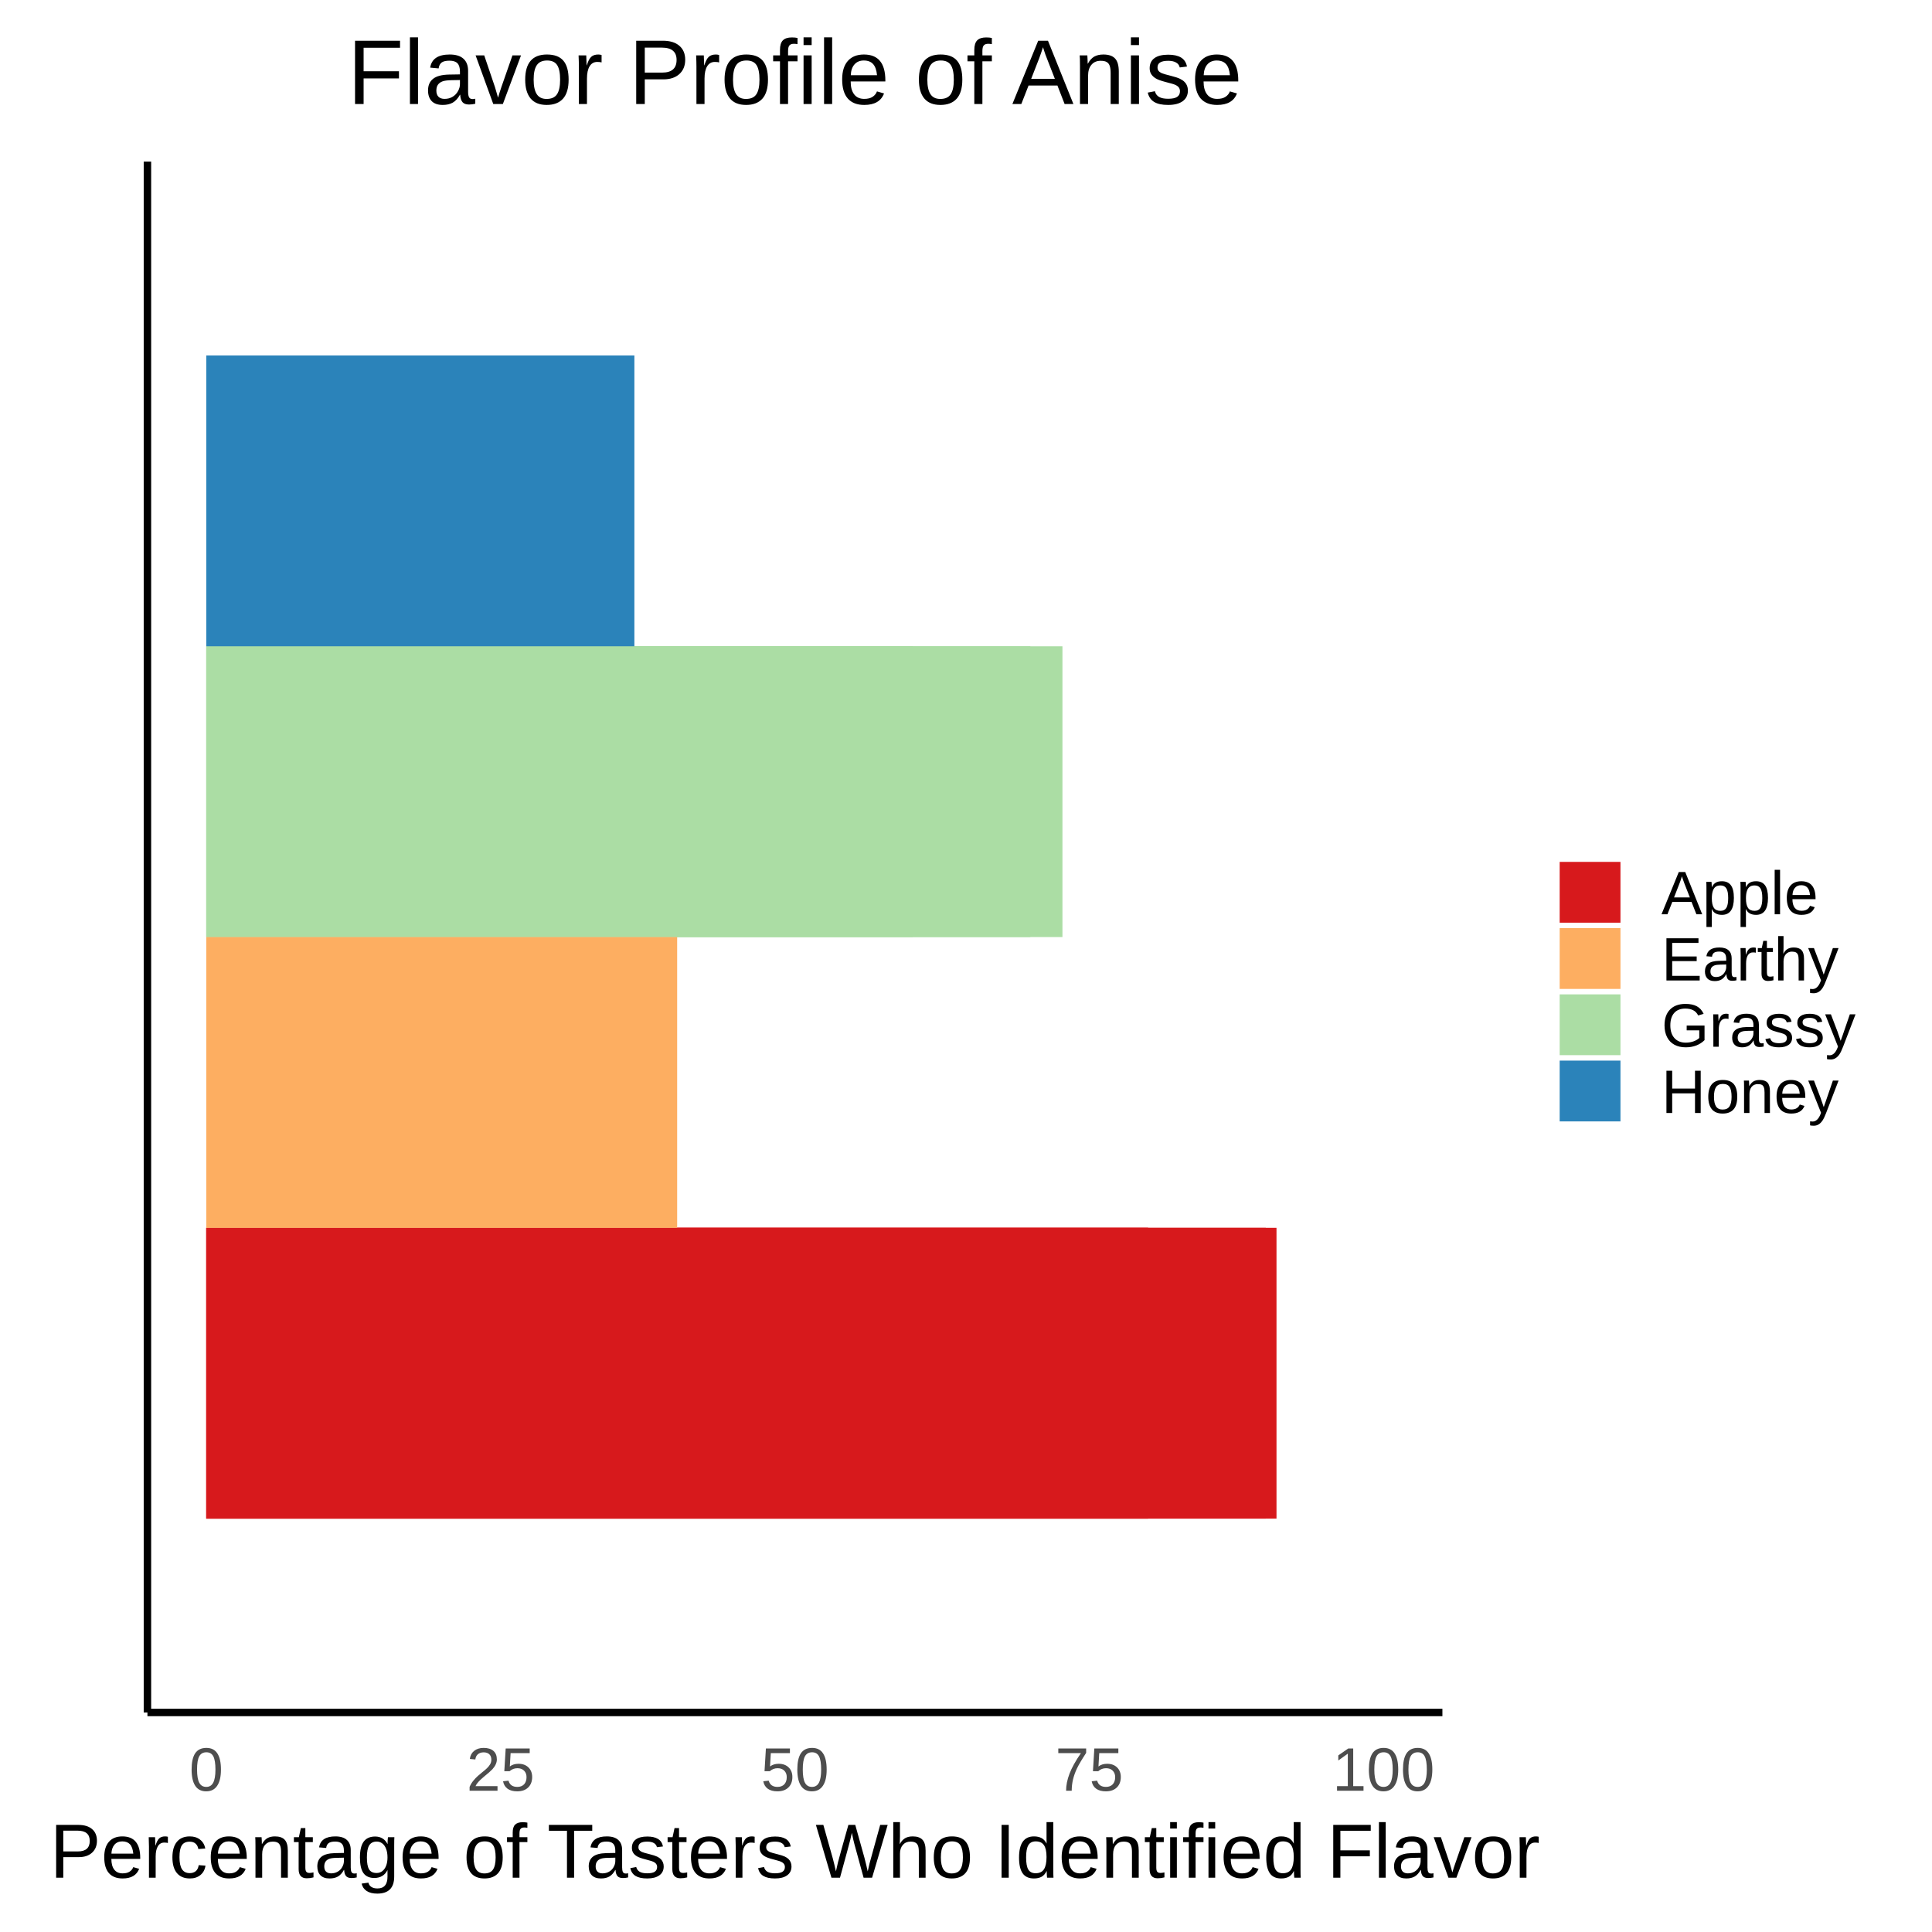
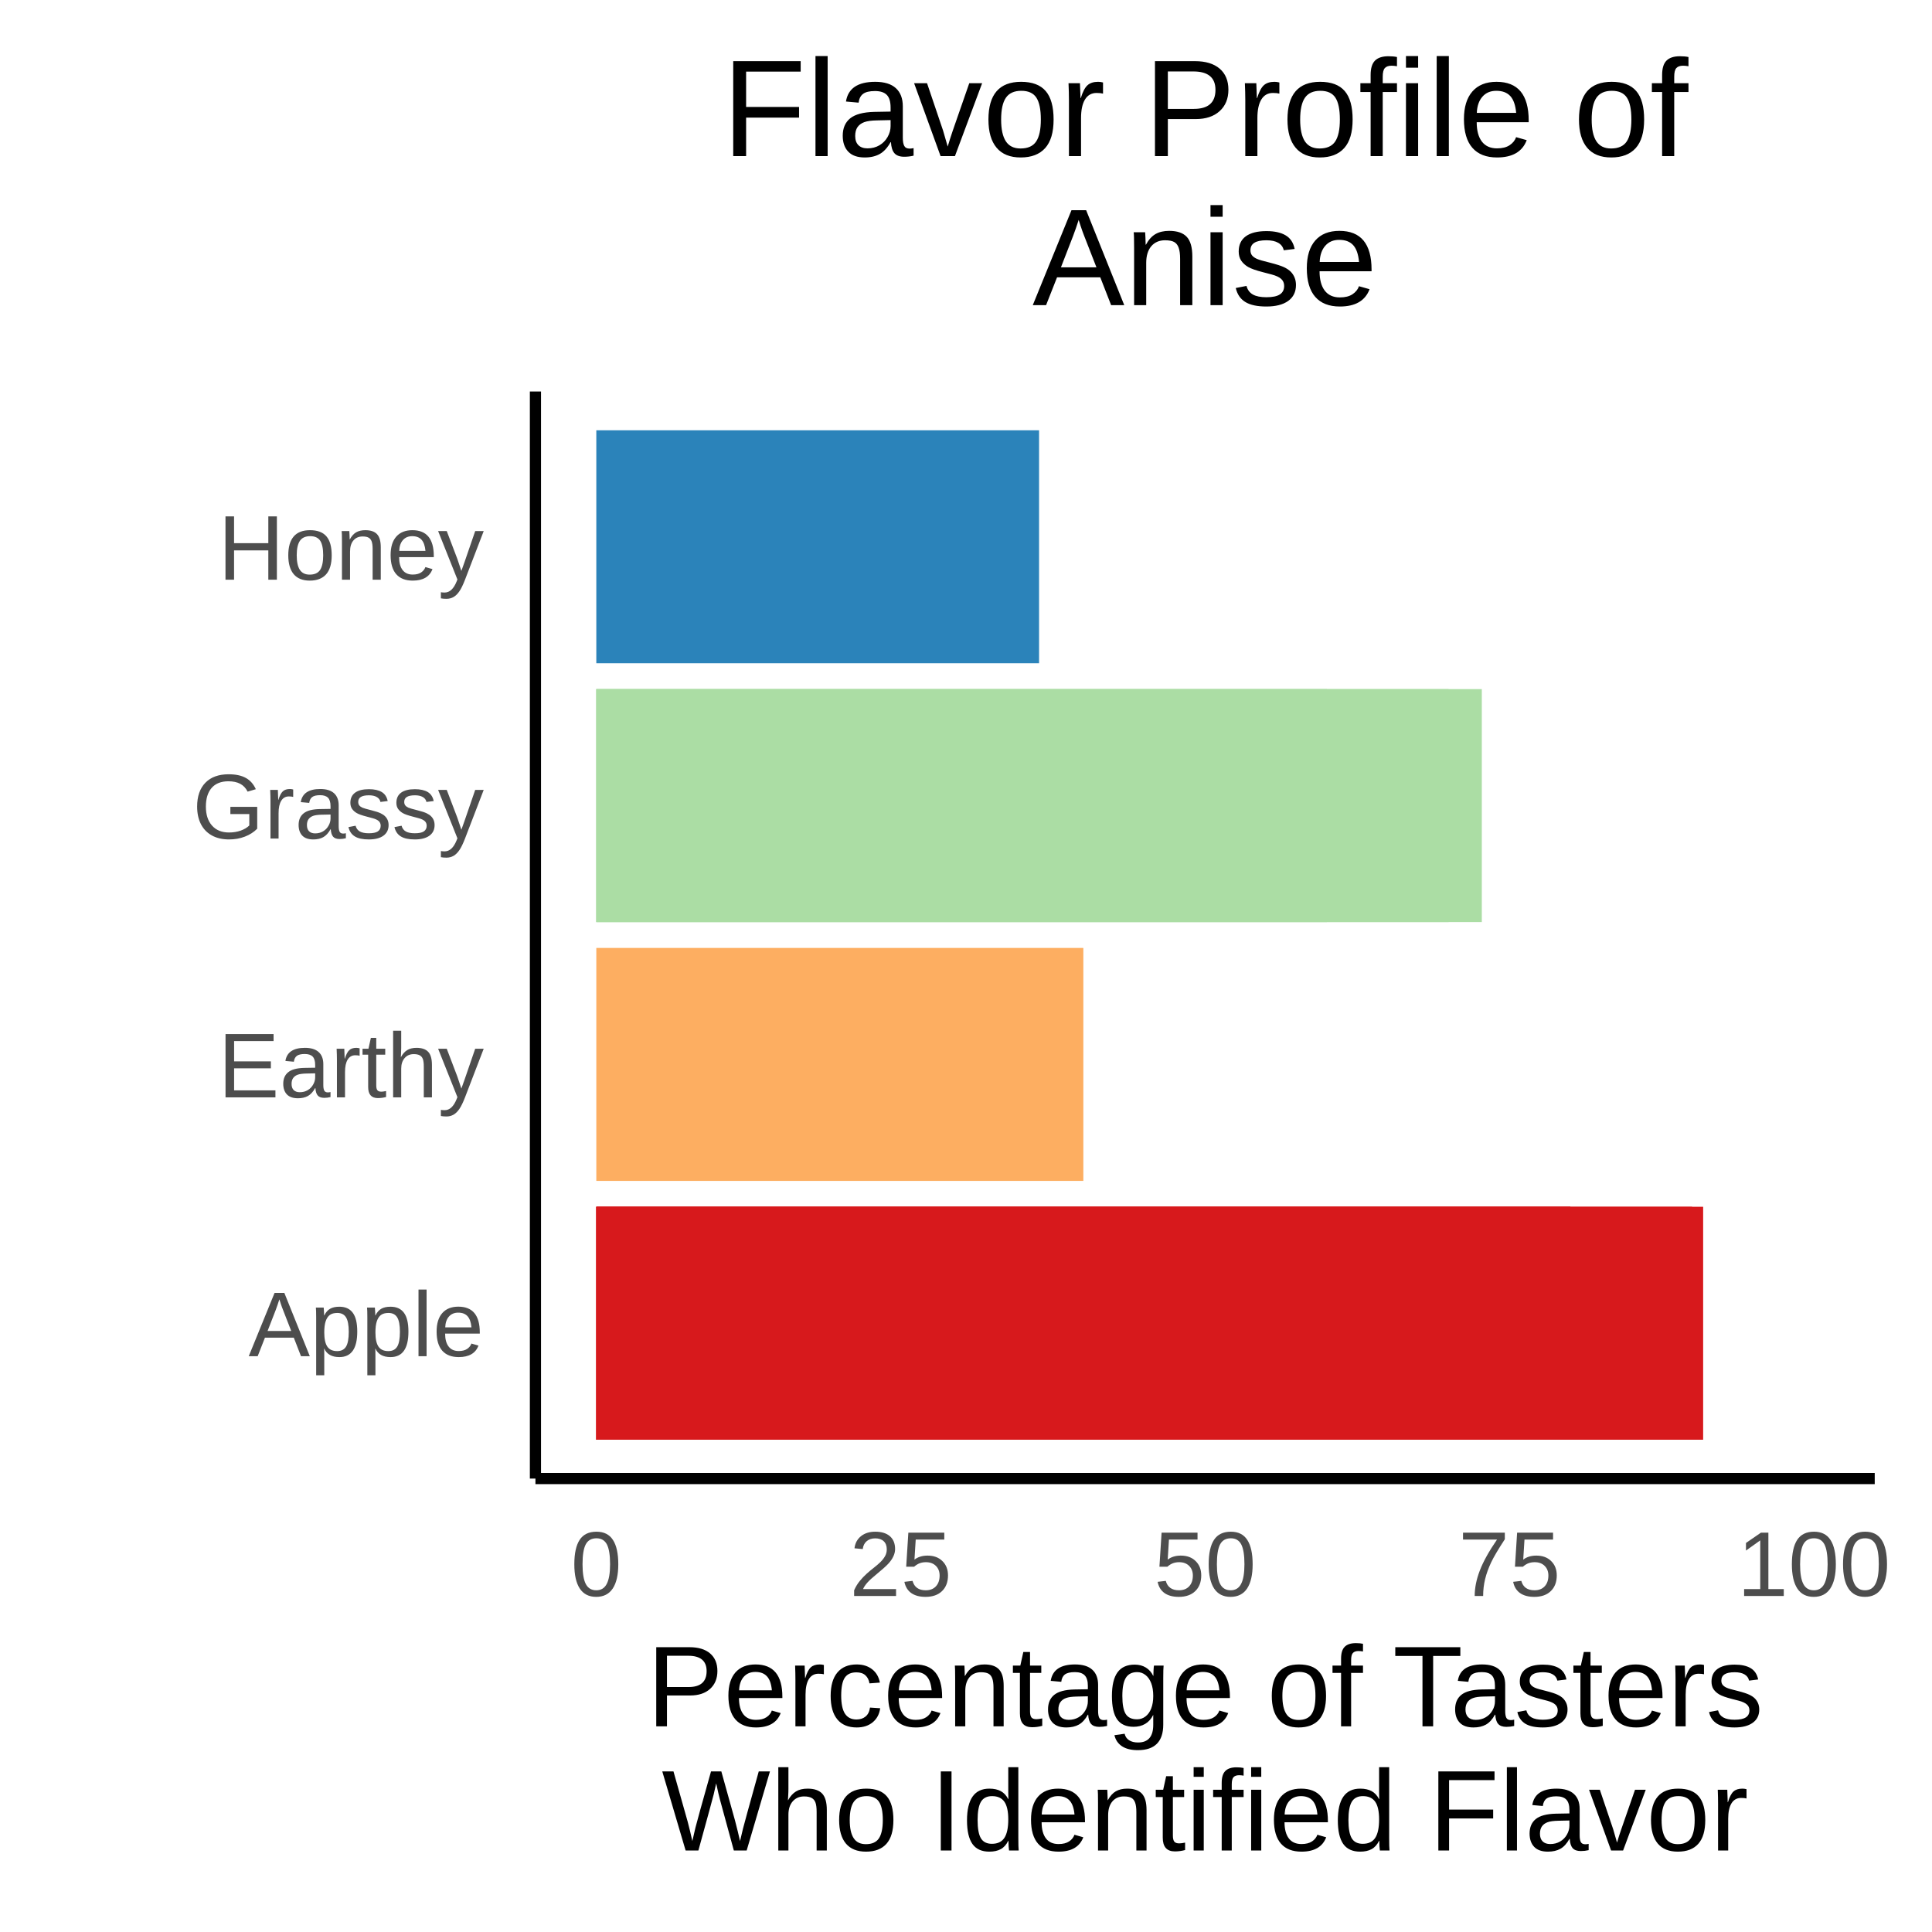
<svg xmlns="http://www.w3.org/2000/svg" class="svglite" width="504.00pt" height="504.00pt" viewBox="0 0 504.00 504.00">
  <defs>
    <style type="text/css">
    .svglite line, .svglite polyline, .svglite polygon, .svglite path, .svglite rect, .svglite circle {
      fill: none;
      stroke: #000000;
      stroke-linecap: round;
      stroke-linejoin: round;
      stroke-miterlimit: 10.00;
    }
    .svglite text {
      white-space: pre;
    }
  </style>
  </defs>
  <rect width="100%" height="100%" style="stroke: none; fill: #FFFFFF;" />
  <defs>
    <clipPath id="cpMC4wMHw1MDQuMDB8MC4wMHw1MDQuMDA=">
      <rect x="0.00" y="0.00" width="504.00" height="504.00" />
    </clipPath>
  </defs>
  <g clip-path="url(#cpMC4wMHw1MDQuMDB8MC4wMHw1MDQuMDA=)">
-     <rect x="0.00" y="0.00" width="504.00" height="504.00" style="stroke-width: 1.94; stroke: #FFFFFF; fill: #FFFFFF;" />
+     <rect x="0.00" y="0.00" width="504.00" height="504.00" style="stroke-width: 2.91; stroke: #FFFFFF; fill: #FFFFFF;" />
  </g>
  <defs>
-     <clipPath id="cpMzguNDZ8Mzc2LjI4fDQyLjE2fDQ0Ni43Mw==">
-       <rect x="38.46" y="42.16" width="337.82" height="404.57" />
+     <clipPath id="cpMTM5LjY4fDQ4OS4wNnwxMDIuMTN8Mzg1Ljcx">
+       <rect x="139.68" y="102.13" width="349.38" height="283.58" />
    </clipPath>
  </defs>
-   <g clip-path="url(#cpMzguNDZ8Mzc2LjI4fDQyLjE2fDQ0Ni43Mw==)">
-     <rect x="38.46" y="42.16" width="337.82" height="404.57" style="stroke-width: 1.94; stroke: none; fill: #FFFFFF;" />
-     <rect x="53.81" y="320.30" width="279.19" height="75.86" style="stroke-width: 1.07; stroke: none; stroke-linecap: butt; stroke-linejoin: miter; fill: #D7191C;" />
-     <rect x="53.81" y="320.30" width="276.40" height="75.86" style="stroke-width: 1.07; stroke: none; stroke-linecap: butt; stroke-linejoin: miter; fill: #D7191C;" />
-     <rect x="53.81" y="320.30" width="245.69" height="75.86" style="stroke-width: 1.07; stroke: none; stroke-linecap: butt; stroke-linejoin: miter; fill: #D7191C;" />
-     <rect x="53.81" y="320.30" width="245.69" height="75.86" style="stroke-width: 1.07; stroke: none; stroke-linecap: butt; stroke-linejoin: miter; fill: #D7191C;" />
-     <rect x="53.81" y="168.59" width="223.35" height="75.86" style="stroke-width: 1.07; stroke: none; stroke-linecap: butt; stroke-linejoin: miter; fill: #ABDDA4;" />
-     <rect x="53.81" y="168.59" width="214.98" height="75.86" style="stroke-width: 1.07; stroke: none; stroke-linecap: butt; stroke-linejoin: miter; fill: #ABDDA4;" />
-     <rect x="53.81" y="168.59" width="184.27" height="75.86" style="stroke-width: 1.07; stroke: none; stroke-linecap: butt; stroke-linejoin: miter; fill: #ABDDA4;" />
-     <rect x="53.81" y="244.45" width="122.84" height="75.86" style="stroke-width: 1.07; stroke: none; stroke-linecap: butt; stroke-linejoin: miter; fill: #FDAE61;" />
-     <rect x="53.81" y="92.73" width="111.68" height="75.86" style="stroke-width: 1.07; stroke: none; stroke-linecap: butt; stroke-linejoin: miter; fill: #2B83BA;" />
+   <g clip-path="url(#cpMTM5LjY4fDQ4OS4wNnwxMDIuMTN8Mzg1Ljcx)">
+     <rect x="139.68" y="102.13" width="349.38" height="283.58" style="stroke-width: 2.91; stroke: none; fill: #FFFFFF;" />
+     <rect x="155.56" y="314.81" width="288.74" height="60.77" style="stroke-width: 1.07; stroke: none; stroke-linecap: butt; stroke-linejoin: miter; fill: #D7191C;" />
+     <rect x="155.56" y="314.81" width="285.86" height="60.77" style="stroke-width: 1.07; stroke: none; stroke-linecap: butt; stroke-linejoin: miter; fill: #D7191C;" />
+     <rect x="155.56" y="314.81" width="254.10" height="60.77" style="stroke-width: 1.07; stroke: none; stroke-linecap: butt; stroke-linejoin: miter; fill: #D7191C;" />
+     <rect x="155.56" y="314.81" width="254.10" height="60.77" style="stroke-width: 1.07; stroke: none; stroke-linecap: butt; stroke-linejoin: miter; fill: #D7191C;" />
+     <rect x="155.56" y="179.77" width="231.00" height="60.77" style="stroke-width: 1.07; stroke: none; stroke-linecap: butt; stroke-linejoin: miter; fill: #ABDDA4;" />
+     <rect x="155.56" y="179.77" width="222.33" height="60.77" style="stroke-width: 1.07; stroke: none; stroke-linecap: butt; stroke-linejoin: miter; fill: #ABDDA4;" />
+     <rect x="155.56" y="179.77" width="190.57" height="60.77" style="stroke-width: 1.07; stroke: none; stroke-linecap: butt; stroke-linejoin: miter; fill: #ABDDA4;" />
+     <rect x="155.56" y="247.29" width="127.05" height="60.77" style="stroke-width: 1.07; stroke: none; stroke-linecap: butt; stroke-linejoin: miter; fill: #FDAE61;" />
+     <rect x="155.56" y="112.25" width="115.50" height="60.77" style="stroke-width: 1.07; stroke: none; stroke-linecap: butt; stroke-linejoin: miter; fill: #2B83BA;" />
  </g>
  <g clip-path="url(#cpMC4wMHw1MDQuMDB8MC4wMHw1MDQuMDA=)">
-     <polyline points="38.46,446.73 38.46,42.16 " style="stroke-width: 1.94; stroke-linecap: butt;" />
-     <polyline points="38.46,446.73 376.28,446.73 " style="stroke-width: 1.94; stroke-linecap: butt;" />
-     <text x="53.81" y="467.15" text-anchor="middle" style="font-size: 16.00px;fill: #4D4D4D; font-family: &quot;Arial&quot;;" textLength="8.90px" lengthAdjust="spacingAndGlyphs">0</text>
-     <text x="130.59" y="467.15" text-anchor="middle" style="font-size: 16.00px;fill: #4D4D4D; font-family: &quot;Arial&quot;;" textLength="17.80px" lengthAdjust="spacingAndGlyphs">25</text>
-     <text x="207.37" y="467.15" text-anchor="middle" style="font-size: 16.00px;fill: #4D4D4D; font-family: &quot;Arial&quot;;" textLength="17.80px" lengthAdjust="spacingAndGlyphs">50</text>
-     <text x="284.15" y="467.15" text-anchor="middle" style="font-size: 16.00px;fill: #4D4D4D; font-family: &quot;Arial&quot;;" textLength="17.80px" lengthAdjust="spacingAndGlyphs">75</text>
-     <text x="360.92" y="467.15" text-anchor="middle" style="font-size: 16.00px;fill: #4D4D4D; font-family: &quot;Arial&quot;;" textLength="26.70px" lengthAdjust="spacingAndGlyphs">100</text>
-     <text x="207.37" y="489.83" text-anchor="middle" style="font-size: 20.00px; font-family: &quot;Arial&quot;;" textLength="388.76px" lengthAdjust="spacingAndGlyphs">Percentage of Tasters Who Identified Flavor</text>
-     <rect x="396.20" y="185.68" width="97.83" height="117.54" style="stroke-width: 1.94; stroke: none; fill: #FFFFFF;" />
-     <rect x="406.17" y="224.13" width="17.28" height="17.28" style="stroke-width: 1.94; stroke: none; fill: #FFFFFF;" />
-     <rect x="406.87" y="224.84" width="15.86" height="15.86" style="stroke-width: 1.07; stroke: none; stroke-linecap: butt; stroke-linejoin: miter; fill: #D7191C;" />
-     <rect x="406.17" y="241.41" width="17.28" height="17.28" style="stroke-width: 1.94; stroke: none; fill: #FFFFFF;" />
-     <rect x="406.87" y="242.12" width="15.86" height="15.86" style="stroke-width: 1.07; stroke: none; stroke-linecap: butt; stroke-linejoin: miter; fill: #FDAE61;" />
-     <rect x="406.17" y="258.69" width="17.28" height="17.28" style="stroke-width: 1.94; stroke: none; fill: #FFFFFF;" />
-     <rect x="406.87" y="259.40" width="15.86" height="15.86" style="stroke-width: 1.07; stroke: none; stroke-linecap: butt; stroke-linejoin: miter; fill: #ABDDA4;" />
-     <rect x="406.17" y="275.97" width="17.28" height="17.28" style="stroke-width: 1.94; stroke: none; fill: #FFFFFF;" />
-     <rect x="406.87" y="276.68" width="15.86" height="15.86" style="stroke-width: 1.07; stroke: none; stroke-linecap: butt; stroke-linejoin: miter; fill: #2B83BA;" />
-     <text x="433.41" y="238.50" style="font-size: 16.00px; font-family: &quot;Arial&quot;;" textLength="40.92px" lengthAdjust="spacingAndGlyphs">Apple</text>
-     <text x="433.41" y="255.78" style="font-size: 16.00px; font-family: &quot;Arial&quot;;" textLength="46.24px" lengthAdjust="spacingAndGlyphs">Earthy</text>
-     <text x="433.41" y="273.06" style="font-size: 16.00px; font-family: &quot;Arial&quot;;" textLength="50.67px" lengthAdjust="spacingAndGlyphs">Grassy</text>
-     <text x="433.41" y="290.34" style="font-size: 16.00px; font-family: &quot;Arial&quot;;" textLength="46.25px" lengthAdjust="spacingAndGlyphs">Honey</text>
-     <text x="207.37" y="27.14" text-anchor="middle" style="font-size: 24.00px; font-family: &quot;Arial&quot;;" textLength="233.42px" lengthAdjust="spacingAndGlyphs">Flavor Profile of Anise</text>
+     <polyline points="139.68,385.71 139.68,102.13 " style="stroke-width: 2.91; stroke-linecap: butt;" />
+     <text x="126.23" y="353.79" text-anchor="end" style="font-size: 24.00px;fill: #4D4D4D; font-family: &quot;Arial&quot;;" textLength="61.38px" lengthAdjust="spacingAndGlyphs">Apple</text>
+     <text x="126.23" y="286.27" text-anchor="end" style="font-size: 24.00px;fill: #4D4D4D; font-family: &quot;Arial&quot;;" textLength="69.36px" lengthAdjust="spacingAndGlyphs">Earthy</text>
+     <text x="126.23" y="218.75" text-anchor="end" style="font-size: 24.00px;fill: #4D4D4D; font-family: &quot;Arial&quot;;" textLength="76.02px" lengthAdjust="spacingAndGlyphs">Grassy</text>
+     <text x="126.23" y="151.23" text-anchor="end" style="font-size: 24.00px;fill: #4D4D4D; font-family: &quot;Arial&quot;;" textLength="69.38px" lengthAdjust="spacingAndGlyphs">Honey</text>
+     <polyline points="139.68,385.71 489.06,385.71 " style="stroke-width: 2.91; stroke-linecap: butt;" />
+     <text x="155.56" y="416.34" text-anchor="middle" style="font-size: 24.00px;fill: #4D4D4D; font-family: &quot;Arial&quot;;" textLength="13.35px" lengthAdjust="spacingAndGlyphs">0</text>
+     <text x="234.96" y="416.34" text-anchor="middle" style="font-size: 24.00px;fill: #4D4D4D; font-family: &quot;Arial&quot;;" textLength="26.70px" lengthAdjust="spacingAndGlyphs">25</text>
+     <text x="314.37" y="416.34" text-anchor="middle" style="font-size: 24.00px;fill: #4D4D4D; font-family: &quot;Arial&quot;;" textLength="26.70px" lengthAdjust="spacingAndGlyphs">50</text>
+     <text x="393.77" y="416.34" text-anchor="middle" style="font-size: 24.00px;fill: #4D4D4D; font-family: &quot;Arial&quot;;" textLength="26.70px" lengthAdjust="spacingAndGlyphs">75</text>
+     <text x="473.18" y="416.34" text-anchor="middle" style="font-size: 24.00px;fill: #4D4D4D; font-family: &quot;Arial&quot;;" textLength="40.05px" lengthAdjust="spacingAndGlyphs">100</text>
+     <text x="314.37" y="450.34" text-anchor="middle" style="font-size: 30.00px; font-family: &quot;Arial&quot;;" textLength="291.30px" lengthAdjust="spacingAndGlyphs">Percentage of Tasters</text>
+     <text x="314.37" y="482.74" text-anchor="middle" style="font-size: 30.00px; font-family: &quot;Arial&quot;;" textLength="283.47px" lengthAdjust="spacingAndGlyphs">Who Identified Flavor</text>
+     <text x="314.37" y="40.72" text-anchor="middle" style="font-size: 36.00px; font-family: &quot;Arial&quot;;" textLength="252.09px" lengthAdjust="spacingAndGlyphs">Flavor Profile of</text>
+     <text x="314.37" y="79.60" text-anchor="middle" style="font-size: 36.00px; font-family: &quot;Arial&quot;;" textLength="90.06px" lengthAdjust="spacingAndGlyphs">Anise</text>
  </g>
</svg>
